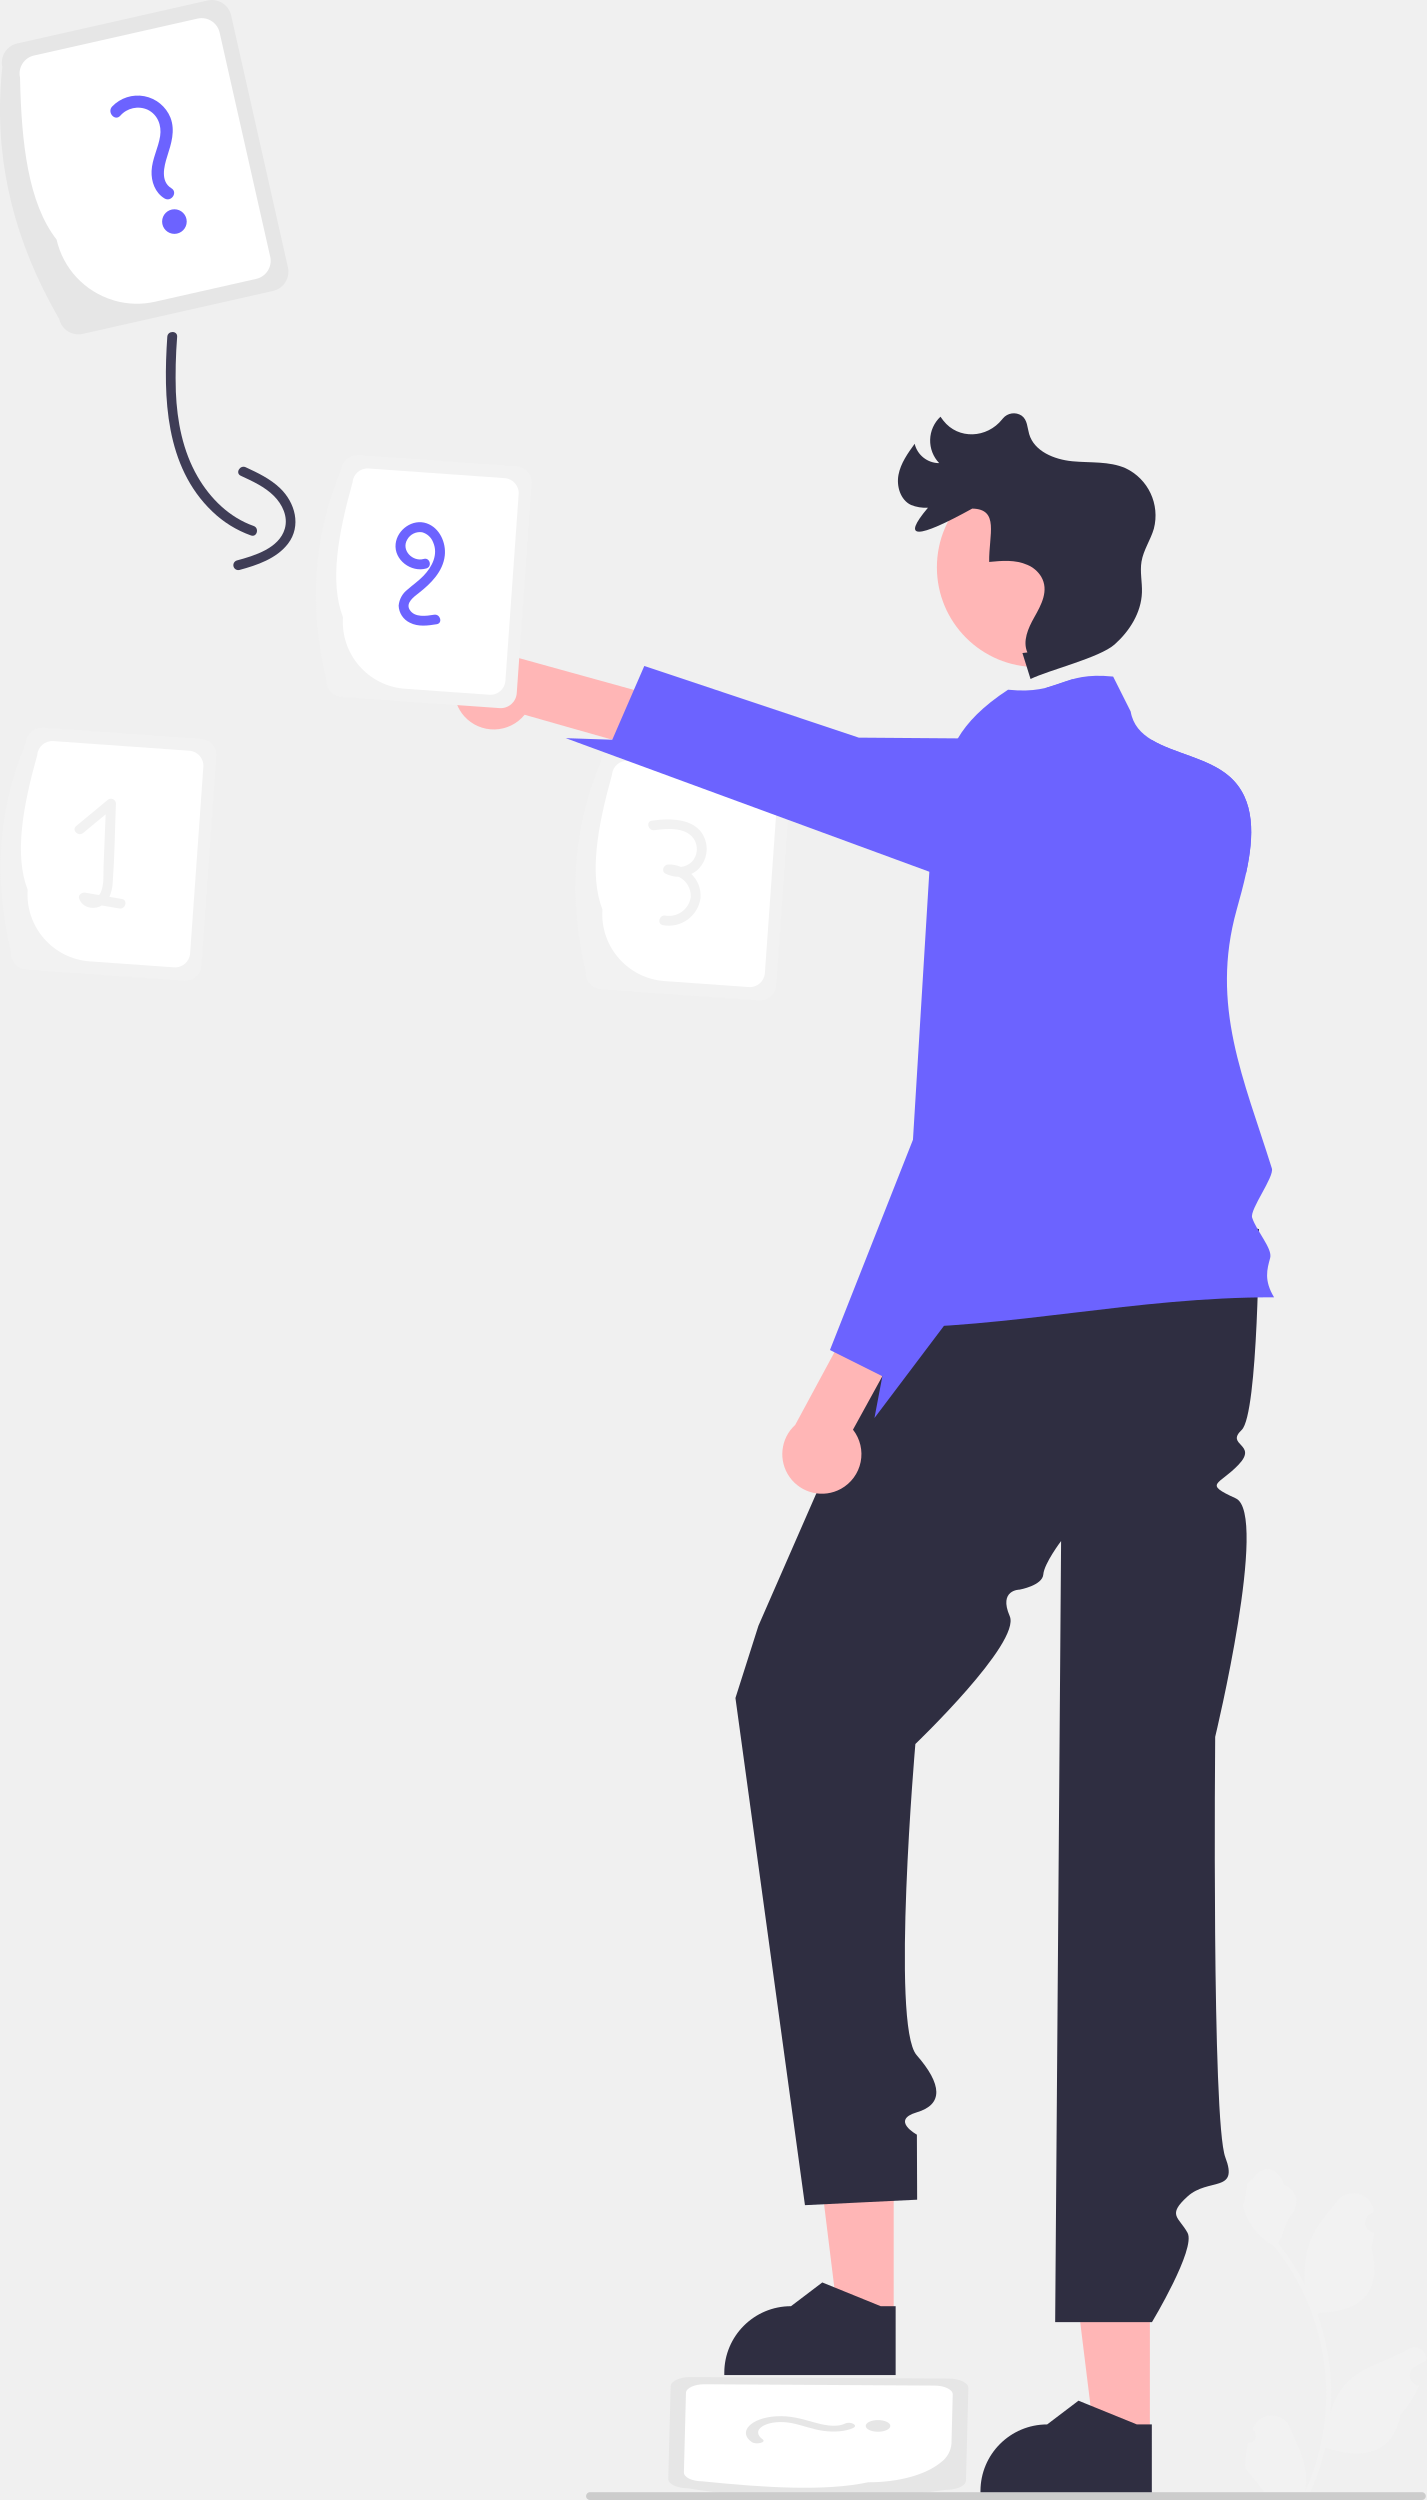
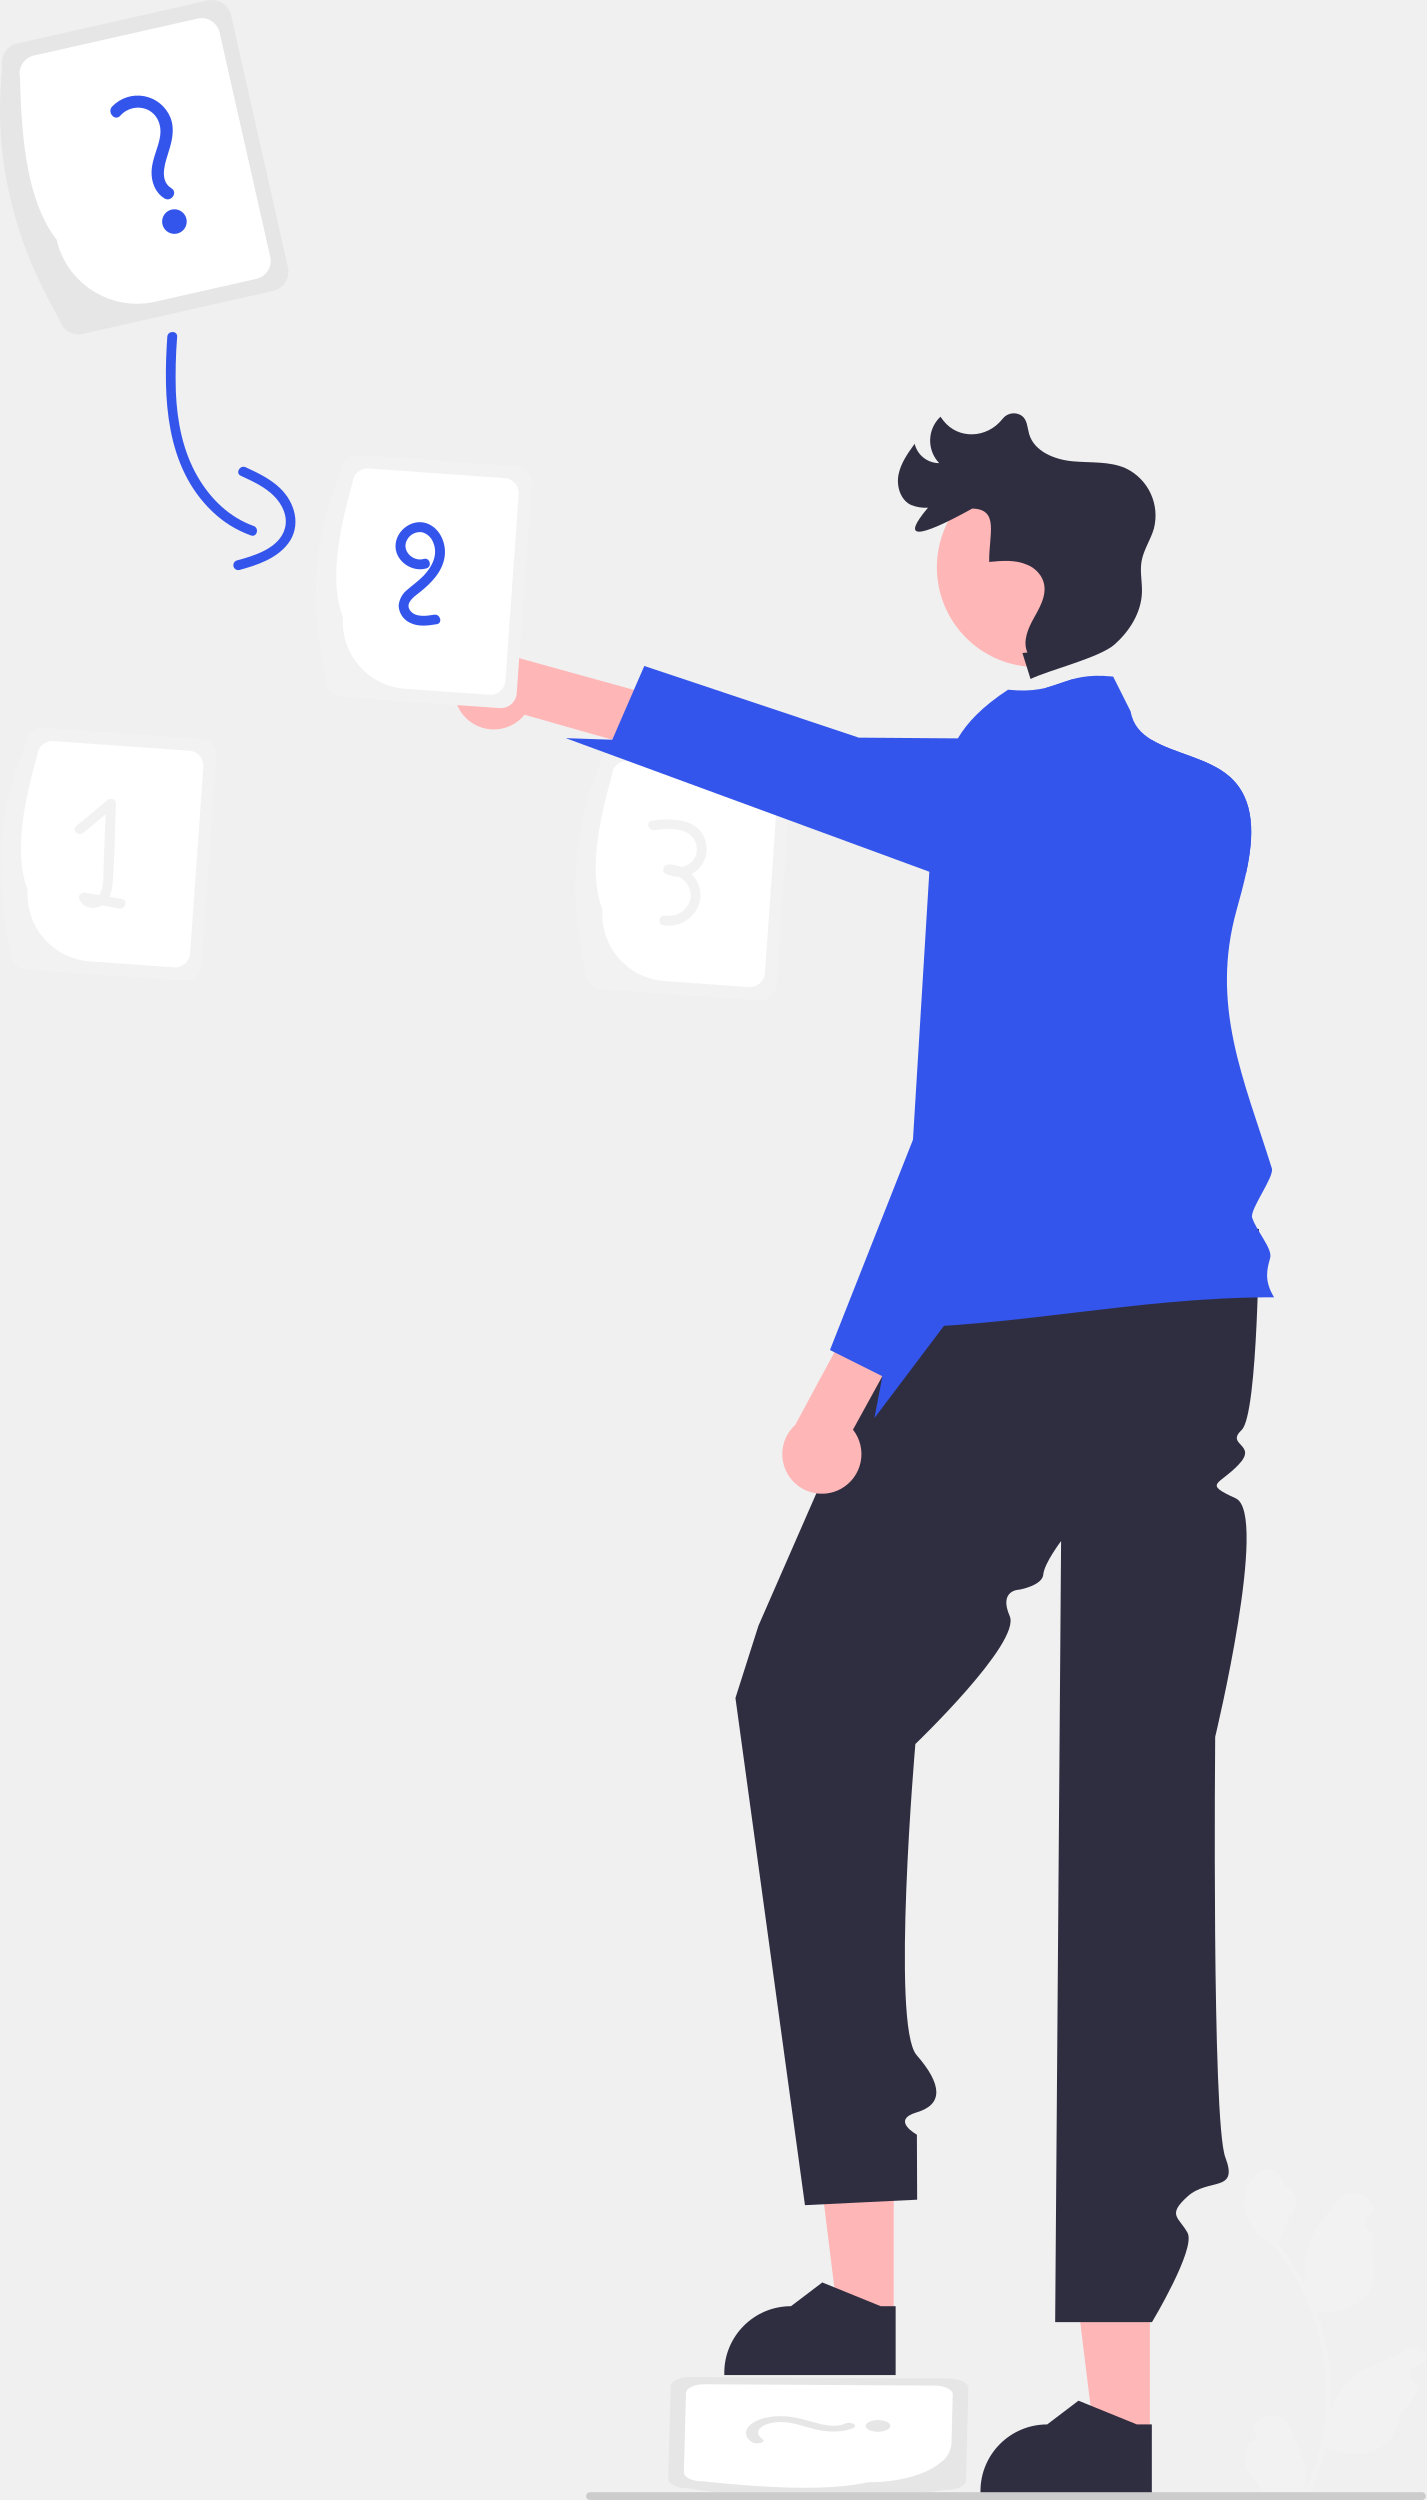
<svg xmlns="http://www.w3.org/2000/svg" width="434.258" height="761.185" viewBox="0 0 434.258 761.185" role="img" artist="Katerina Limpitsouni" source="https://undraw.co/">
  <path d="M470.538,150.812,457.498,92.943l-4.253-18.852a6.013,6.013,0,0,0-7.194-4.534l-6.424,1.453L388.111,82.633a6,6,0,0,0-4.534,7.177c-2.766,25.749,2.696,49.502,14.546,71.732.875,1.663,1.803,3.326,2.766,4.989a5.935,5.935,0,0,0,1.698,3.011,6.025,6.025,0,0,0,5.479,1.523l6.757-1.523,4.166-.945,47.016-10.608A6.004,6.004,0,0,0,470.538,150.812Z" transform="translate(-382.8712 -69.40728)" fill="#e6e6e6" />
  <path d="M465.147,147.591l-12.428-55.051-2.976-13.216a5.627,5.627,0,0,0-6.722-4.253l-3.956.893L393.222,86.309a5.627,5.627,0,0,0-4.253,6.722c.403,20.042,2.503,38.229,11.133,49.327a25.064,25.064,0,0,0,17.189,18.432c.105.035.193.07.298.105.07.018.158.053.228.07a24.88,24.88,0,0,0,12.236.315l30.842-6.967A5.627,5.627,0,0,0,465.147,147.591Z" transform="translate(-382.8712 -69.40728)" fill="#fff" />
-   <path d="M419.474,104.665a7.175,7.175,0,0,1,8.396-1.831c3.059,1.528,4.246,4.779,3.757,8.012-.546,3.611-2.432,6.899-2.604,10.596-.15,3.236,1.056,6.636,3.924,8.378,2.056,1.249,4.172-1.843,2.106-3.098-3.4-2.065-2.257-6.604-1.271-9.7,1.231-3.866,2.514-7.807.991-11.79A10.759,10.759,0,0,0,417.011,101.841c-1.622,1.749.821,4.595,2.463,2.824Z" transform="translate(-382.8712 -69.40728)" fill="#6c63ff" />
-   <circle cx="53.105" cy="67.463" r="3.747" fill="#6c63ff" />
+   <path d="M419.474,104.665a7.175,7.175,0,0,1,8.396-1.831c3.059,1.528,4.246,4.779,3.757,8.012-.546,3.611-2.432,6.899-2.604,10.596-.15,3.236,1.056,6.636,3.924,8.378,2.056,1.249,4.172-1.843,2.106-3.098-3.4-2.065-2.257-6.604-1.271-9.7,1.231-3.866,2.514-7.807.991-11.79A10.759,10.759,0,0,0,417.011,101.841c-1.622,1.749.821,4.595,2.463,2.824Z" transform="translate(-382.8712 -69.40728)" fill="#3455eb" />
+   <circle cx="53.105" cy="67.463" r="3.747" fill="#3455eb" />
  <path d="M671.786,793.624l-59.315-.354-19.324-.113c-3.321-.017-6.043,1.245-6.08,2.82l-.078,3.124-.651,25.047c-.05,1.565,2.608,2.864,5.928,2.882a251.579,251.579,0,0,0,73.149,1.186q2.731-.331,5.494-.727a11.216,11.216,0,0,0,3.323-.452c1.64-.506,2.724-1.373,2.753-2.36l.087-3.285.048-2.026.594-22.86C677.751,794.931,675.089,793.639,671.786,793.624Z" transform="translate(-382.8712 -69.40728)" fill="#e6e6e6" />
  <path d="M667.401,795.757l-56.432-.327-13.545-.082c-3.104-.018-5.659,1.161-5.697,2.633l-.05,1.923-.578,22.29c-.039,1.472,2.447,2.684,5.551,2.702,19.588,2.021,37.766,3.054,50.564.294,9.316.047,17.532-2.335,21.918-5.902.058-.045.113-.081.171-.126.033-.03.088-.067.121-.097a7.809,7.809,0,0,0,3.146-5.611l.382-14.997C672.991,796.987,670.505,795.775,667.401,795.757Z" transform="translate(-382.8712 -69.40728)" fill="#fff" />
  <path d="M615.047,812.103c-1.73-1.228-1.911-2.898.168-4.075,2.196-1.243,5.634-1.433,8.665-.852,3.386.649,6.146,1.882,9.702,2.368,3.113.425,6.7.243,9.06-.888,1.692-.811-.825-2.128-2.525-1.313-2.798,1.341-6.948.314-9.73-.481-3.474-.994-7.01-2.02-11.238-1.755-7.693.481-11.706,4.778-7.42,7.822,1.325.941,4.66.127,3.318-.826Z" transform="translate(-382.8712 -69.40728)" fill="#e6e6e6" />
  <ellipse cx="267.332" cy="738.628" rx="3.747" ry="1.777" fill="#e6e6e6" />
  <path d="M386.231,359.365c-5.154-21.646-4.294-42.966,4.531-63.854a4.892,4.892,0,0,1,5.221-4.529l48.224,3.422a4.892,4.892,0,0,1,4.529,5.221l-4.531,63.854a4.892,4.892,0,0,1-5.221,4.529l-48.224-3.422A4.892,4.892,0,0,1,386.231,359.365Z" transform="translate(-382.8712 -69.40728)" fill="#f2f2f2" />
  <path d="M391.299,340.341c-4.125-10.667-1.487-25.337,2.913-41.051a4.582,4.582,0,0,1,4.889-4.241l41.444,2.941a4.582,4.582,0,0,1,4.242,4.889l-4.032,56.821a4.582,4.582,0,0,1-4.889,4.241l-25.674-1.822A20.41,20.41,0,0,1,391.299,340.341Z" transform="translate(-382.8712 -69.40728)" fill="#fff" />
  <path d="M419.992,343.125q-1.899-.326-3.798-.653a12.752,12.752,0,0,0,.994-4.338c.599-7.992.66-16.06.979-24.068a1.519,1.519,0,0,0-2.561-1.061q-4.769,3.95-9.538,7.9c-1.488,1.233.644,3.345,2.121,2.121q3.423-2.835,6.846-5.67-.314,7.871-.628,15.741c-.1,2.518.206,5.576-.825,7.944a3.825,3.825,0,0,1-.547.887q-2.102-.361-4.205-.722c-1.008-.173-2.289.668-1.845,1.845.965,2.559,3.809,3.368,6.247,2.381a5.078,5.078,0,0,0,.622-.333l5.339.917C421.083,346.342,421.894,343.451,419.992,343.125Z" transform="translate(-382.8712 -69.40728)" fill="#f2f2f2" />
  <path d="M561.231,365.365c-5.154-21.646-4.294-42.966,4.531-63.854a4.892,4.892,0,0,1,5.221-4.529l48.224,3.422a4.892,4.892,0,0,1,4.529,5.221l-4.531,63.854a4.892,4.892,0,0,1-5.221,4.529l-48.224-3.422A4.892,4.892,0,0,1,561.231,365.365Z" transform="translate(-382.8712 -69.40728)" fill="#f2f2f2" />
  <path d="M566.299,346.341c-4.125-10.667-1.487-25.337,2.913-41.051a4.582,4.582,0,0,1,4.889-4.241l41.444,2.941a4.582,4.582,0,0,1,4.242,4.889l-4.032,56.821a4.582,4.582,0,0,1-4.889,4.241l-25.674-1.822A20.41,20.41,0,0,1,566.299,346.341Z" transform="translate(-382.8712 -69.40728)" fill="#fff" />
  <path d="M593.354,335.507a8.446,8.446,0,0,0,1.555-.943,8.607,8.607,0,0,0,2.815-8.952c-1.945-7.144-10.49-7.188-16.39-6.328-1.903.277-1.094,3.168.798,2.893,3.976-.579,10.218-1.048,12.355,3.295a5.705,5.705,0,0,1-.913,6.285,5.554,5.554,0,0,1-3.376,1.605,8.923,8.923,0,0,0-3.928-.733c-1.39.066-2.165,2.087-.757,2.795a9.012,9.012,0,0,0,4.01.945,6.5,6.5,0,0,1,3.667,6.198,6.723,6.723,0,0,1-7.692,5.633c-1.885-.379-2.692,2.512-.798,2.893a9.75,9.75,0,0,0,11.455-8.19A9.111,9.111,0,0,0,593.354,335.507Z" transform="translate(-382.8712 -69.40728)" fill="#f2f2f2" />
  <polygon points="272.105 705.445 255.138 705.444 247.067 640 272.108 640.002 272.105 705.445" fill="#ffb6b6" />
  <path d="M655.573,792.552l-52.175-.002v-.66a20.309,20.309,0,0,1,20.308-20.308h.001l9.53-7.23,17.782,7.231,4.555 0Z" transform="translate(-382.8712 -69.40728)" fill="#2f2e41" />
  <polygon points="350.105 741.445 333.138 741.444 325.067 676 350.108 676.002 350.105 741.445" fill="#ffb6b6" />
  <path d="M733.573,828.552l-52.175-.002v-.66a20.309,20.309,0,0,1,20.308-20.308h.001l9.53-7.23,17.782,7.231,4.555 0Z" transform="translate(-382.8712 -69.40728)" fill="#2f2e41" />
  <path d="M524.227,287.49a12.068,12.068,0,0,0,18.373-.454l57.852,16.467,8.489-14.882-68.854-19.056a12.051,12.051,0,0,0-15.86,17.925Z" transform="translate(-382.8712 -69.40728)" fill="#ffb6b6" />
  <path d="M674.667,425.226,613.795,564.407l-7,22L627.958,740.823l34.16-1.667-.077-19.802s-8.129-4.409-.026-6.803,7.762-8.473-.068-17.434-.367-94.71-.367-94.71,32.237-30.87,28.726-38.935,3.008-8.065,3.008-8.065,6.95-1.243,7.216-4.621,5.416-10.171,5.416-10.171l-1.805,237.823h29.474s13.475-22.392,10.827-27.211-6.352-5.291,0-11.055,15.674-1.047,11.513-11.906-3.092-128.034-3.092-128.034,16.396-67.997,6.266-72.614-5.094-3.965.888-10.291-4.163-5.748.909-10.537,5.277-61.152,5.277-61.152Z" transform="translate(-382.8712 -69.40728)" fill="#2f2e41" />
-   <path d="M770.795,464.407c-42.67-.1-79.28,9.49-121.95,9.39,2.78-19.24,12.495-49.396,15.274-68.641,3.908-27.067.878-43.223,4.776-70.289.39-2.65.77-5.29,1.15-7.94,1.54-10.7-2.15-21.4,4.47-32.7,2.82-4.82,7.51-9.74,15.28-14.82,16.14,1.64,15.86-5.64,32-4l5.34,10.64c.68,4.04,3.13,6.67,6.45,8.66,6.83,4.13,17.35,5.57,23.67,11.16,7.94,7.02,7.41,18.25,5.05,29.21-.84,3.9-1.91,7.76-2.92,11.39-8.129,29.247,2.262,51.559,10.734,78.689.803,2.573-6.806,12.521-6,15,1.367,4.2,6.262,9.426,5.483,12.264C768.637,455.935,767.675,459.241,770.795,464.407Z" transform="translate(-382.8712 -69.40728)" fill="#6c63ff" />
-   <path d="M762.305,335.077l-93.41-.21-3-.01-110.776-40.701,14.176.481,6.58-15.17,3.17-7.29,65.29,21.82,30.18.23,56.9.42c.73.01,1.45.03,2.17.06,6.83,4.13,17.35,5.57,23.67,11.16C765.195,312.887,764.665,324.117,762.305,335.077Z" transform="translate(-382.8712 -69.40728)" fill="#6c63ff" />
+   <path d="M770.795,464.407c-42.67-.1-79.28,9.49-121.95,9.39,2.78-19.24,12.495-49.396,15.274-68.641,3.908-27.067.878-43.223,4.776-70.289.39-2.65.77-5.29,1.15-7.94,1.54-10.7-2.15-21.4,4.47-32.7,2.82-4.82,7.51-9.74,15.28-14.82,16.14,1.64,15.86-5.64,32-4l5.34,10.64c.68,4.04,3.13,6.67,6.45,8.66,6.83,4.13,17.35,5.57,23.67,11.16,7.94,7.02,7.41,18.25,5.05,29.21-.84,3.9-1.91,7.76-2.92,11.39-8.129,29.247,2.262,51.559,10.734,78.689.803,2.573-6.806,12.521-6,15,1.367,4.2,6.262,9.426,5.483,12.264C768.637,455.935,767.675,459.241,770.795,464.407Z" transform="translate(-382.8712 -69.40728)" fill="#3455eb" />
+   <path d="M762.305,335.077l-93.41-.21-3-.01-110.776-40.701,14.176.481,6.58-15.17,3.17-7.29,65.29,21.82,30.18.23,56.9.42c.73.01,1.45.03,2.17.06,6.83,4.13,17.35,5.57,23.67,11.16C765.195,312.887,764.665,324.117,762.305,335.077Z" transform="translate(-382.8712 -69.40728)" fill="#3455eb" />
  <circle cx="315.616" cy="172.742" r="30.355" fill="#ffb6b6" />
  <path d="M694.173,268.241l2.473,7.906c5.483-2.707,21.039-6.462,25.604-10.53s8.096-9.68,8.312-15.791c.112-3.156-.653-6.339-.128-9.453.593-3.519,2.764-6.569,3.758-9.996a15.945,15.945,0,0,0-8.602-18.405c-5.032-2.211-10.786-1.591-16.256-2.125s-11.572-3.009-13.112-8.285c-.576-1.973-.51-4.299-2.272-5.59a4.312,4.312,0,0,0-5.71.826q-.122.138-.234.279c-4.63,5.809-13.357,6.24-17.924.381q-.448-.574-.861-1.175a9.948,9.948,0,0,0-.394,14.133,7.672,7.672,0,0,1-7.465-5.887c-2.095,2.893-4.245,5.911-4.918,9.419s.577,7.657,3.794,9.21a12.327,12.327,0,0,0,5.168.846c-8.299,9.817-3.32,9.534,13.487.256,8.338.158,5.045,7.906,5.153,16.245v0c3.924-.377,7.965-.746,11.676.907a8.961,8.961,0,0,1,4.165,3.579c2.452,4.212.019,8.59-2.137,12.422-1.843,3.275-3.591,7.219-2.061,10.652" transform="translate(-382.8712 -69.40728)" fill="#2f2e41" />
  <path d="M638.926,522.715a12.068,12.068,0,0,0,3.656-18.012L671.54,451.983l-12.613-11.595-33.937,62.868a12.051,12.051,0,0,0,13.935,19.459Z" transform="translate(-382.8712 -69.40728)" fill="#ffb6b6" />
-   <path d="M709.555,276.177l-6.75,120.92-32.52,75.99-21.166,28.069,2.406-12.719-14.59-7.3-1.37-.68,19.42-49.19,5.86-14.84,2.73-44.67,2.58-42.24a52.634,52.634,0,0,1,19.34-37.63l16.2-13.16Z" transform="translate(-382.8712 -69.40728)" fill="#6c63ff" />
+   <path d="M709.555,276.177l-6.75,120.92-32.52,75.99-21.166,28.069,2.406-12.719-14.59-7.3-1.37-.68,19.42-49.19,5.86-14.84,2.73-44.67,2.58-42.24a52.634,52.634,0,0,1,19.34-37.63l16.2-13.16Z" transform="translate(-382.8712 -69.40728)" fill="#3455eb" />
  <path d="M482.231,276.365c-5.154-21.646-4.294-42.966,4.531-63.854a4.892,4.892,0,0,1,5.221-4.529l48.224,3.422a4.892,4.892,0,0,1,4.529,5.221l-4.531,63.854a4.892,4.892,0,0,1-5.221,4.529l-48.224-3.422A4.892,4.892,0,0,1,482.231,276.365Z" transform="translate(-382.8712 -69.40728)" fill="#f2f2f2" />
  <path d="M487.299,257.341c-4.125-10.667-1.487-25.337,2.913-41.051a4.582,4.582,0,0,1,4.889-4.241l41.444,2.941a4.582,4.582,0,0,1,4.242,4.889l-4.032,56.821a4.582,4.582,0,0,1-4.889,4.241l-25.674-1.822A20.41,20.41,0,0,1,487.299,257.341Z" transform="translate(-382.8712 -69.40728)" fill="#fff" />
-   <path d="M512.785,228.747c-4.248-1.474-8.973,1.885-9.455,6.242-.546,4.937,4.764,8.835,9.362,7.493,1.85-.54,1.063-3.436-.797-2.893-3.37.984-6.965-2.655-5.028-5.909a4.431,4.431,0,0,1,4.527-2.215,5.018,5.018,0,0,1,3.344,3.035c1.654,3.726-.312,7.51-2.916,10.218-1.485,1.545-3.228,2.745-4.829,4.153a6.983,6.983,0,0,0-2.746,4.954,5.997,5.997,0,0,0,3.412,5.182c2.558,1.315,5.467.897,8.188.459,1.901-.306,1.094-3.197-.798-2.893-2.38.383-5.943.963-7.451-1.518-1.291-2.125,1.369-3.991,2.819-5.121,3.643-2.841,7.328-6.51,7.875-11.34C518.74,234.637,516.729,230.115,512.785,228.747Z" transform="translate(-382.8712 -69.40728)" fill="#6c63ff" />
+   <path d="M512.785,228.747c-4.248-1.474-8.973,1.885-9.455,6.242-.546,4.937,4.764,8.835,9.362,7.493,1.85-.54,1.063-3.436-.797-2.893-3.37.984-6.965-2.655-5.028-5.909a4.431,4.431,0,0,1,4.527-2.215,5.018,5.018,0,0,1,3.344,3.035c1.654,3.726-.312,7.51-2.916,10.218-1.485,1.545-3.228,2.745-4.829,4.153a6.983,6.983,0,0,0-2.746,4.954,5.997,5.997,0,0,0,3.412,5.182c2.558,1.315,5.467.897,8.188.459,1.901-.306,1.094-3.197-.798-2.893-2.38.383-5.943.963-7.451-1.518-1.291-2.125,1.369-3.991,2.819-5.121,3.643-2.841,7.328-6.51,7.875-11.34C518.74,234.637,516.729,230.115,512.785,228.747Z" transform="translate(-382.8712 -69.40728)" fill="#3455eb" />
  <path d="M762.87,813.26a2.269,2.269,0,0,0,1.645-3.933l-.155-.618q.031-.074.062-.148a6.094,6.094,0,0,1,11.241.042c1.839,4.428,4.179,8.864,4.756,13.546a18.029,18.029,0,0,1-.316,6.2,72.281,72.281,0,0,0,6.575-30.021,69.764,69.764,0,0,0-.433-7.783q-.358-3.178-.995-6.31a73.119,73.119,0,0,0-14.5-30.99,19.459,19.459,0,0,1-8.093-8.397,14.843,14.843,0,0,1-1.35-4.056c.394.052,1.486-5.949,1.188-6.317.549-.833,1.532-1.247,2.131-2.06,2.982-4.043,7.091-3.337,9.236,2.157,4.582,2.313,4.627,6.148,1.815,9.837-1.789,2.347-2.035,5.522-3.604,8.035.162.207.329.407.491.614a73.591,73.591,0,0,1,7.681,12.169,30.593,30.593,0,0,1,1.826-14.21c1.748-4.217,5.025-7.769,7.91-11.415a6.279,6.279,0,0,1,11.184,3.083q.009.081.017.161-.643.363-1.259.77a3.078,3.078,0,0,0,1.241,5.602l.063.01a30.628,30.628,0,0,1-.807,4.579c3.702,14.316-4.29,19.53-15.701,19.764-.252.129-.497.258-.749.381a75.114,75.114,0,0,1,4.043,19.028,71.243,71.243,0,0,1-.052,11.503l.019-.136a18.826,18.826,0,0,1,6.427-10.87c4.946-4.063,11.933-5.559,17.268-8.824a3.533,3.533,0,0,1,5.411,3.437l-.022.143a20.675,20.675,0,0,0-2.319,1.117q-.643.363-1.259.77a3.078,3.078,0,0,0,1.241,5.602l.063.01c.045.006.084.013.129.019a30.655,30.655,0,0,1-5.639,8.829c-2.315,12.497-12.256,13.683-22.89,10.044h-.006a75.092,75.092,0,0,1-5.044,14.726H763.321c-.065-.2-.123-.407-.181-.607a20.475,20.475,0,0,0,4.986-.297c-1.337-1.641-2.674-3.294-4.011-4.935a1.119,1.119,0,0,1-.084-.097c-.678-.84-1.363-1.673-2.041-2.512l-0-.001a29.99,29.99,0,0,1,.879-7.64Z" transform="translate(-382.8712 -69.40728)" fill="#f2f2f2" />
  <path d="M561.319,829.403a1.186,1.186,0,0,0,1.19,1.19h253.29a1.19,1.19,0,1,0,0-2.38h-253.29A1.187,1.187,0,0,0,561.319,829.403Z" transform="translate(-382.8712 -69.40728)" fill="#ccc" />
-   <path d="M433.807,171.94c-1.251,18.493-.65,39.482,13.705,53.201a32.861,32.861,0,0,0,11.783,7.302c1.824.643,2.609-2.254.798-2.893-7.375-2.6-13.176-8.312-17.042-14.992-4.532-7.83-6.261-16.863-6.639-25.816a153.141,153.141,0,0,1,.396-16.803c.13-1.927-2.87-1.919-3,0Z" transform="translate(-382.8712 -69.40728)" fill="#3f3d56" />
-   <path d="M456.169,214.26c3.558,1.653,7.288,3.335,10.103,6.146,2.568,2.564,4.361,6.304,3.32,9.959-1.707,5.996-9.308,8.257-14.608,9.687a1.501,1.501,0,0,0,.798,2.893c5.331-1.438,11.309-3.447,14.792-8.011,4.121-5.401,2.165-12.52-2.465-16.925-2.982-2.838-6.734-4.623-10.426-6.338-1.74-.808-3.265,1.777-1.514,2.59Z" transform="translate(-382.8712 -69.40728)" fill="#3f3d56" />
+   <path d="M433.807,171.94c-1.251,18.493-.65,39.482,13.705,53.201a32.861,32.861,0,0,0,11.783,7.302c1.824.643,2.609-2.254.798-2.893-7.375-2.6-13.176-8.312-17.042-14.992-4.532-7.83-6.261-16.863-6.639-25.816a153.141,153.141,0,0,1,.396-16.803c.13-1.927-2.87-1.919-3,0Z" transform="translate(-382.8712 -69.40728)" fill="#3455eb" />
+   <path d="M456.169,214.26c3.558,1.653,7.288,3.335,10.103,6.146,2.568,2.564,4.361,6.304,3.32,9.959-1.707,5.996-9.308,8.257-14.608,9.687a1.501,1.501,0,0,0,.798,2.893c5.331-1.438,11.309-3.447,14.792-8.011,4.121-5.401,2.165-12.52-2.465-16.925-2.982-2.838-6.734-4.623-10.426-6.338-1.74-.808-3.265,1.777-1.514,2.59Z" transform="translate(-382.8712 -69.40728)" fill="#3455eb" />
</svg>
